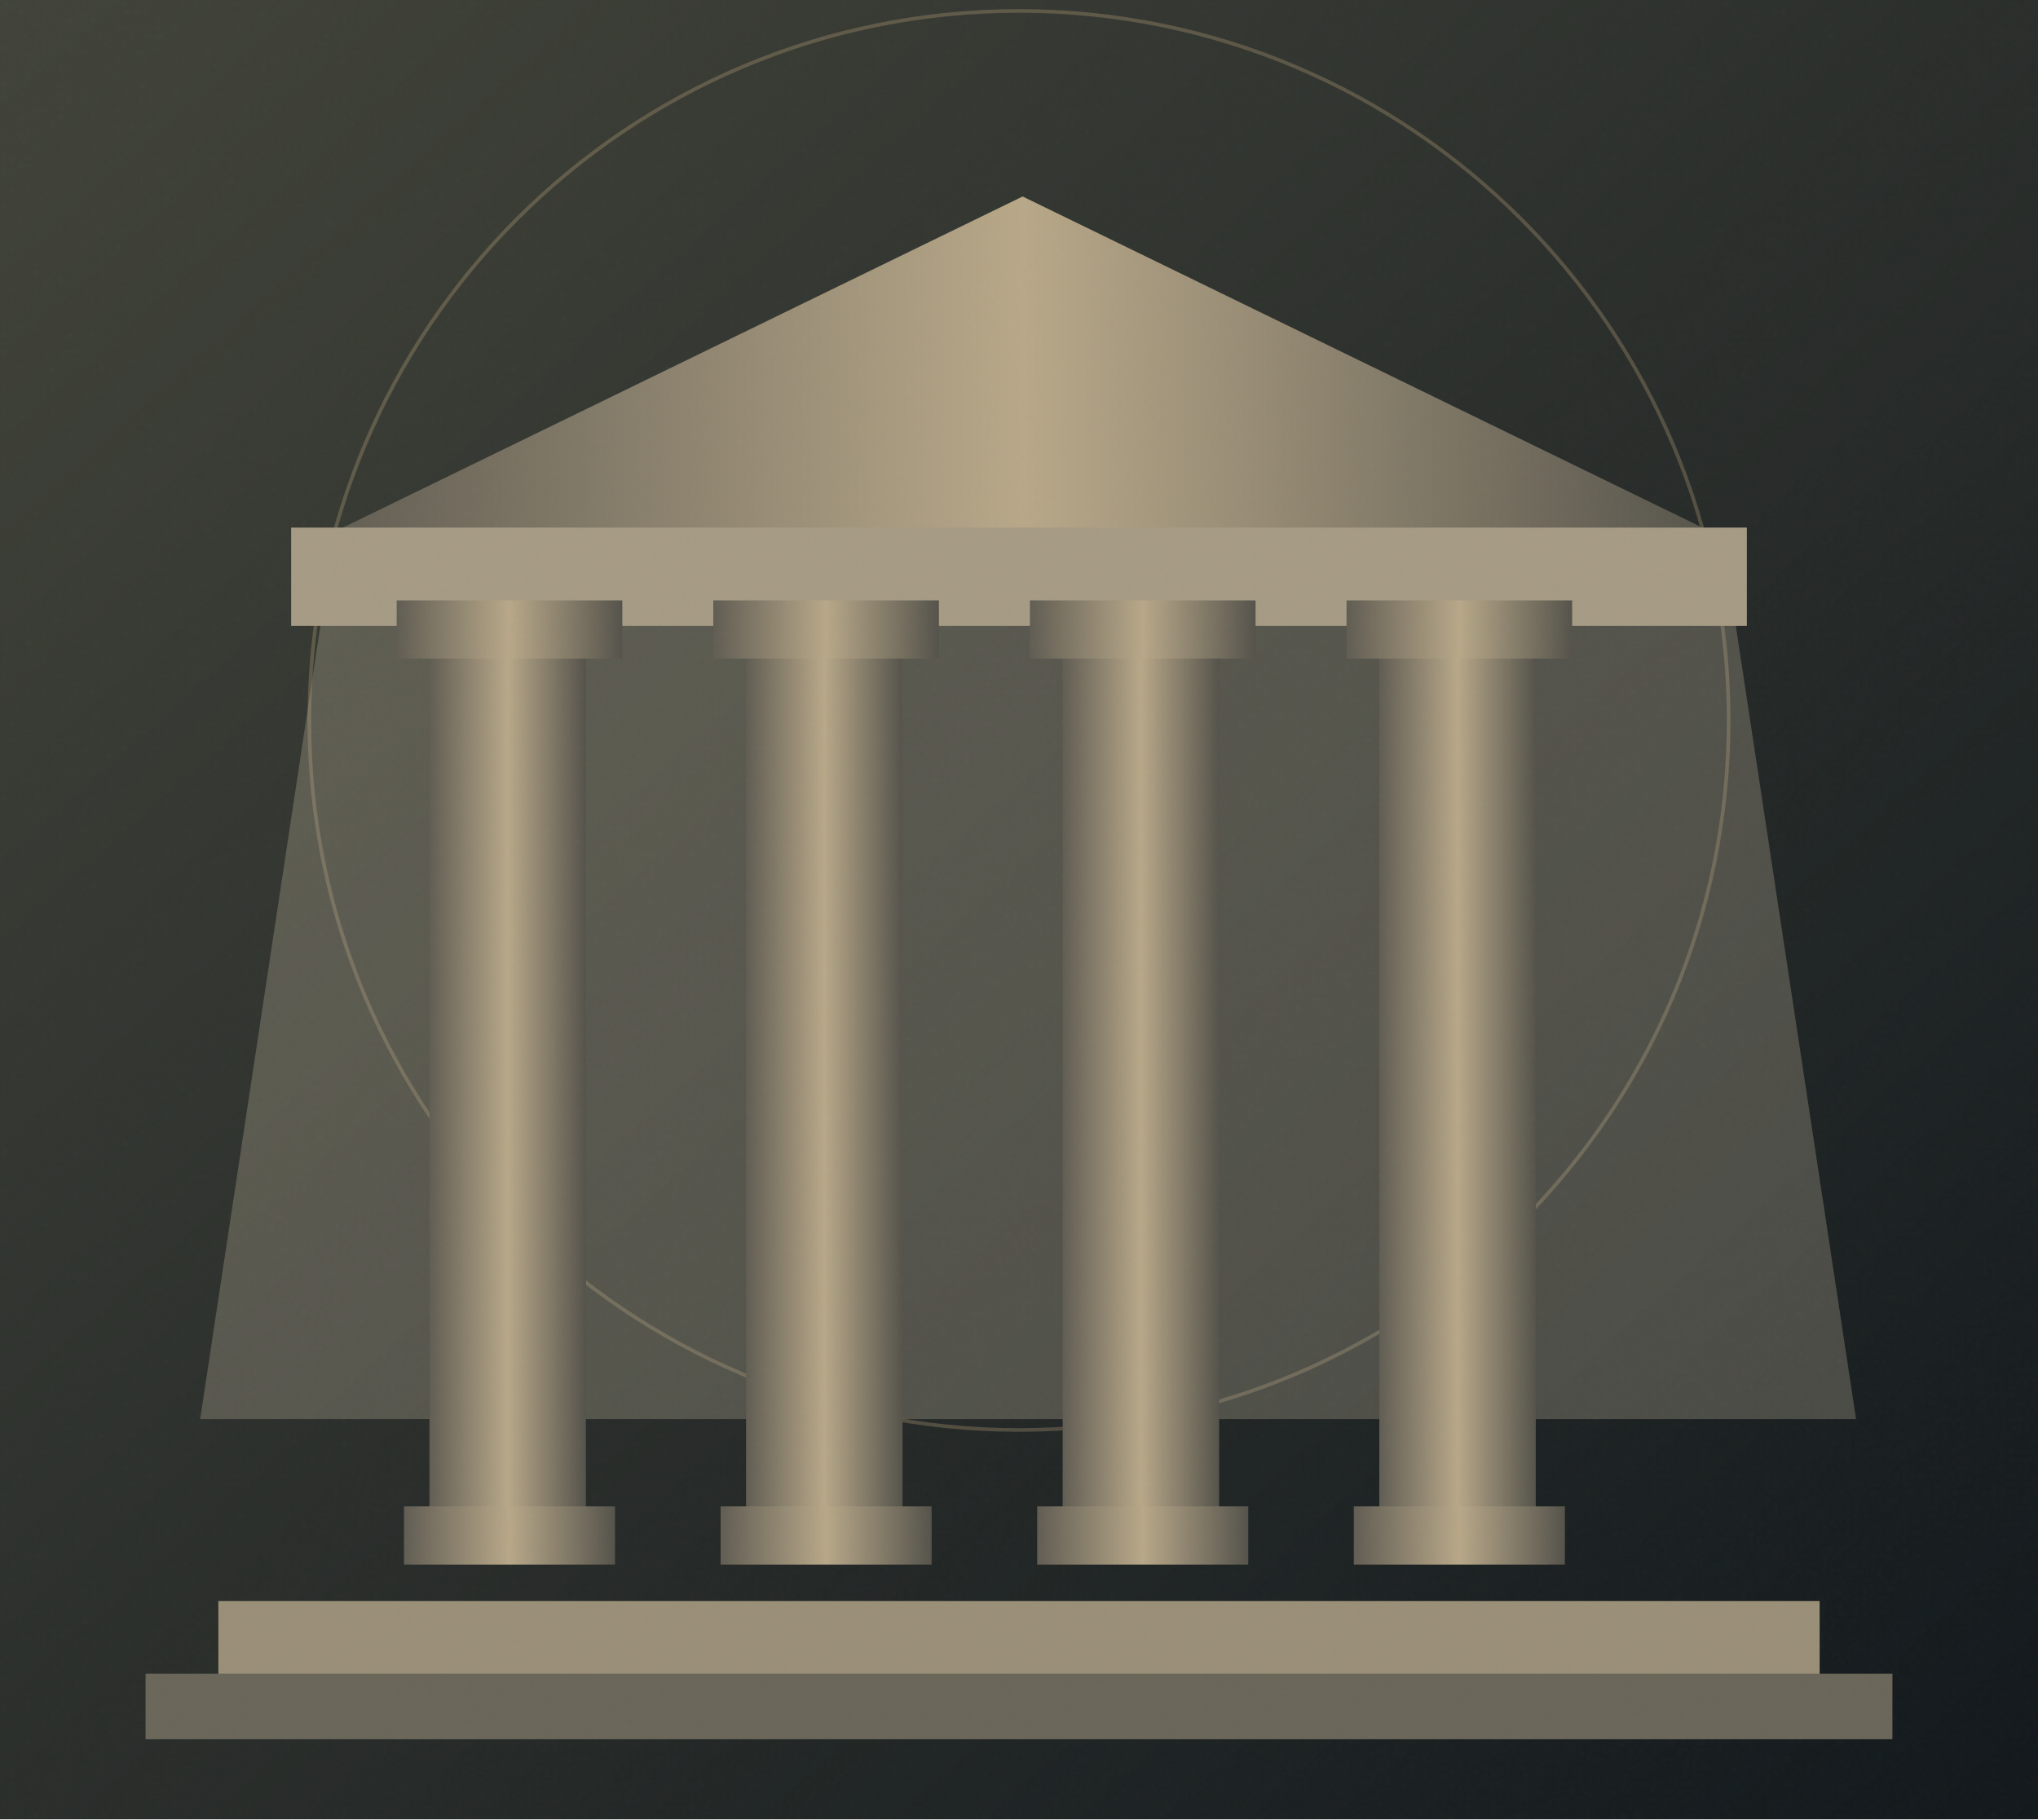
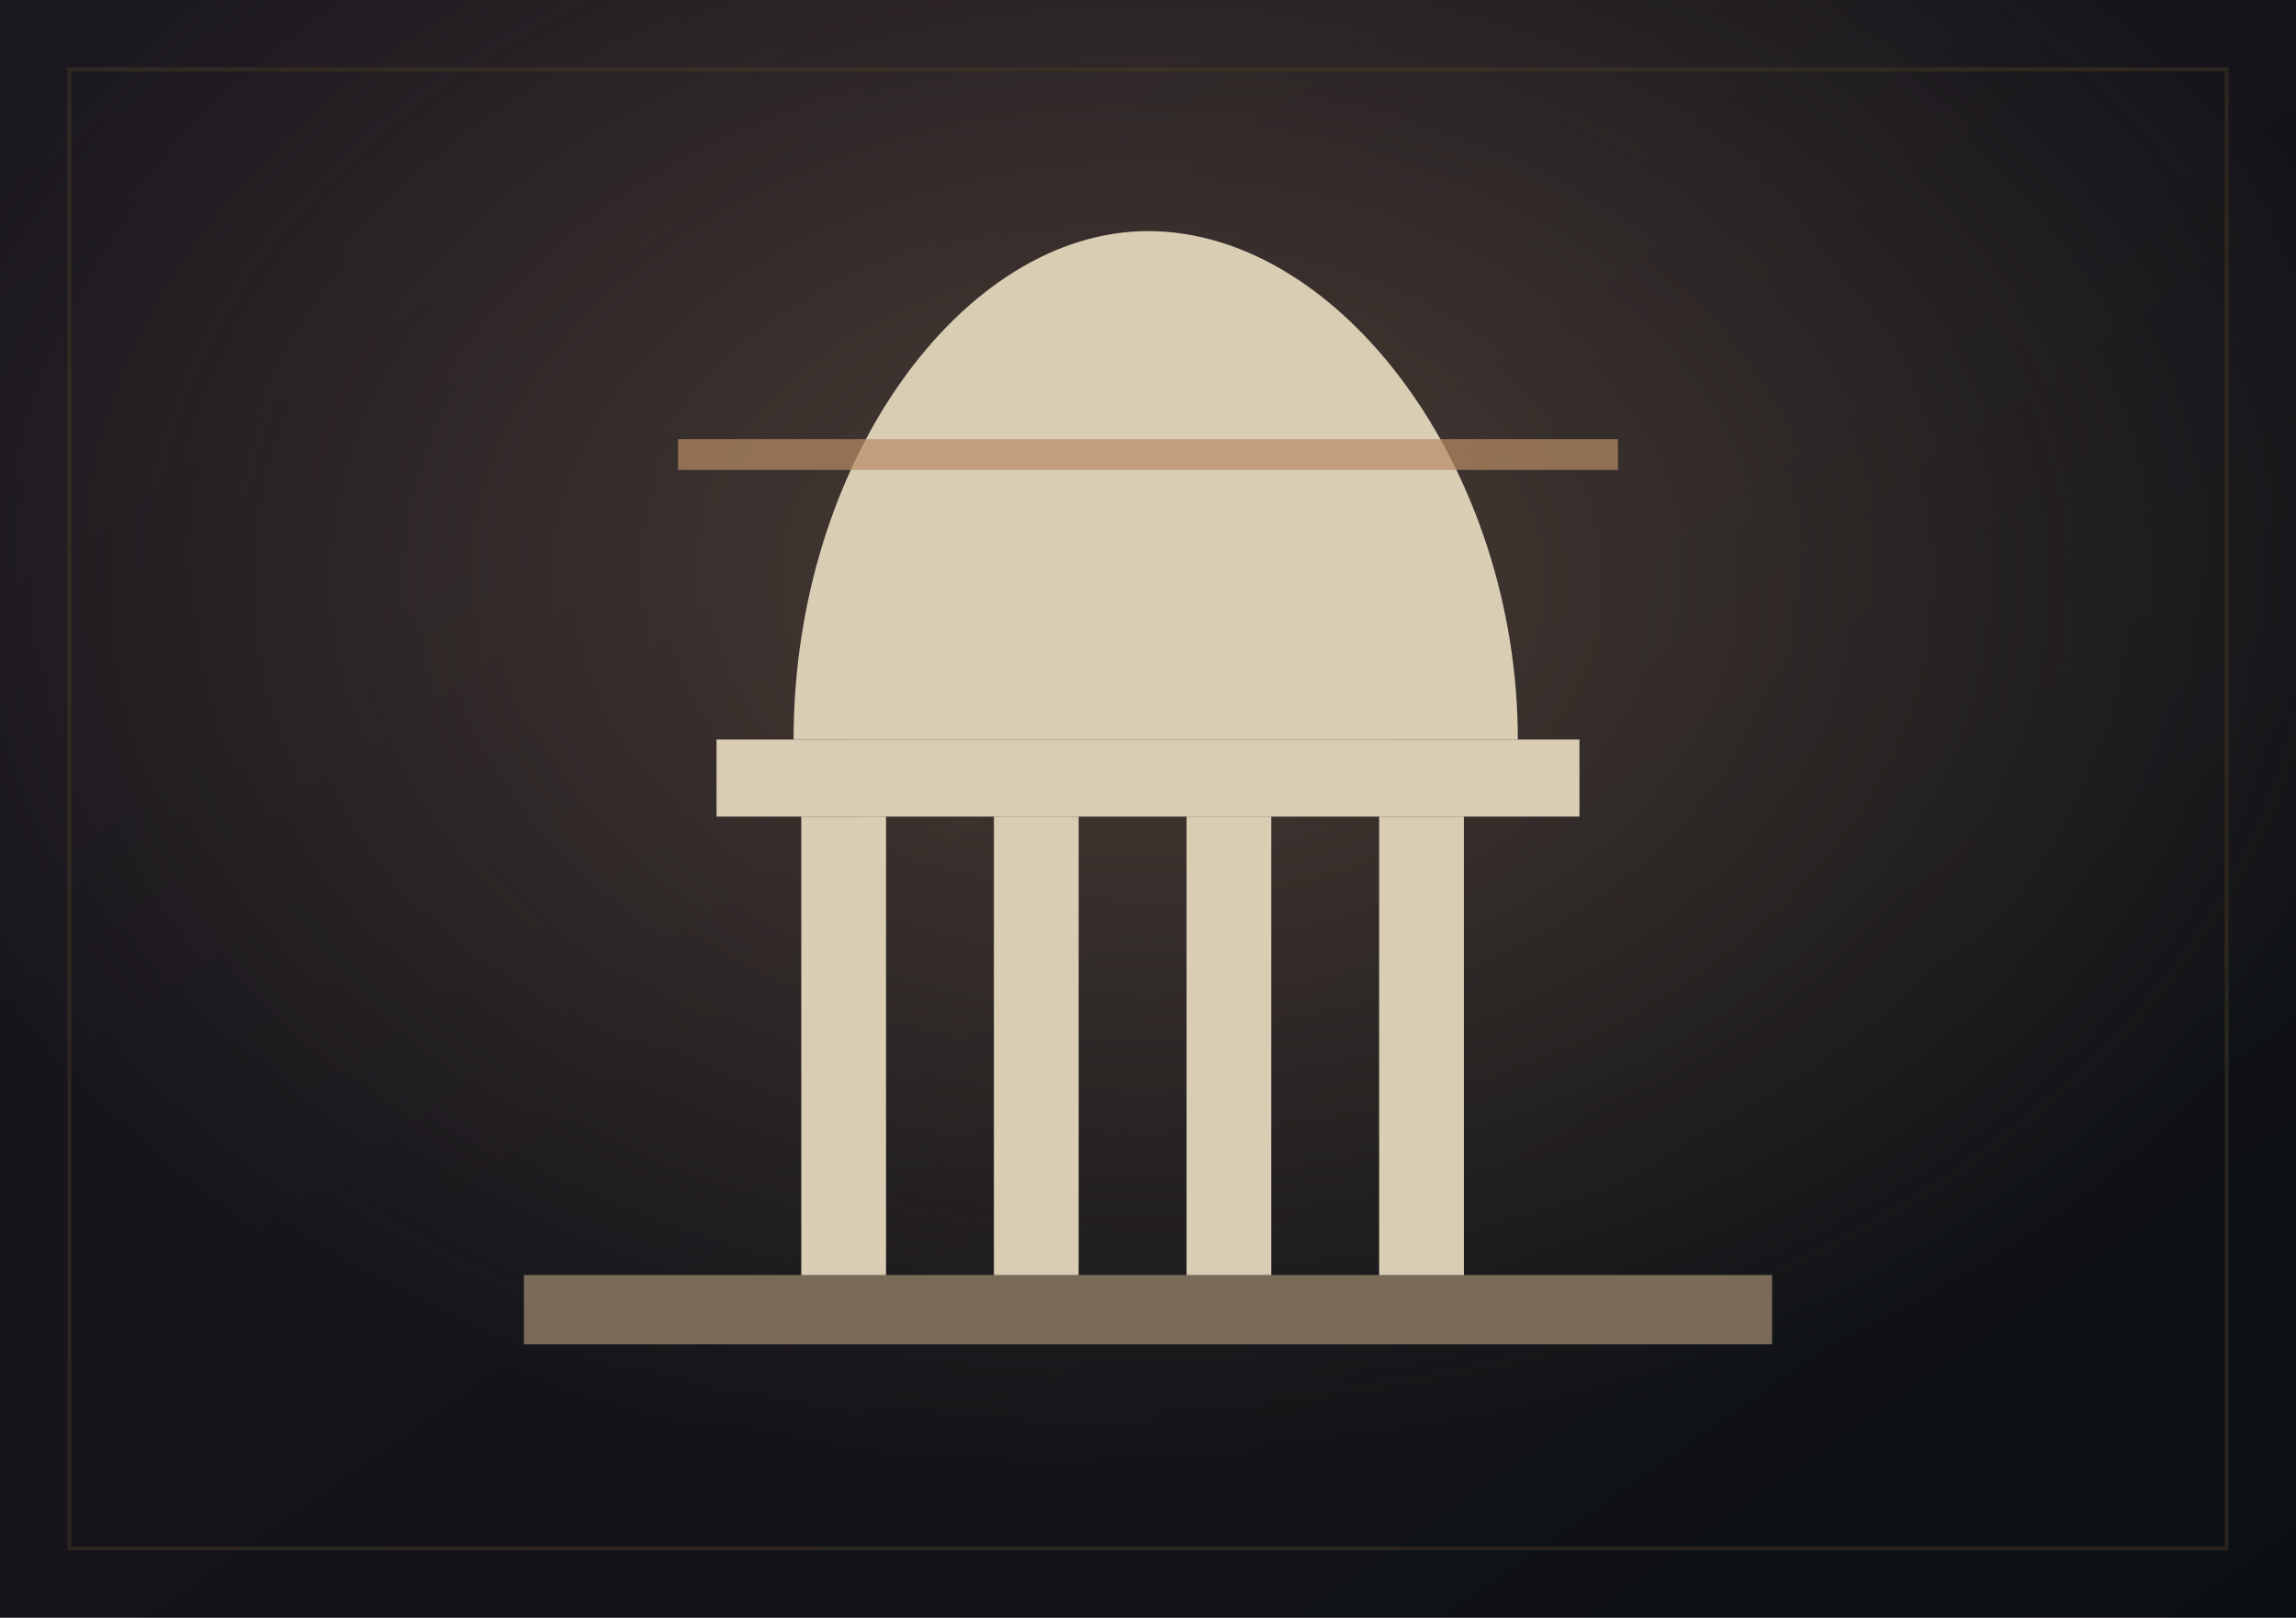
- <svg xmlns="http://www.w3.org/2000/svg" viewBox="0 0 560 500">
+ <svg xmlns="http://www.w3.org/2000/svg" viewBox="0 0 596 420" role="img">
  <defs>
-     <linearGradient id="g" x2="1" y2="1">
-       <stop stop-color="#42443a" />
-       <stop offset="1" stop-color="#12181c" />
+     <linearGradient id="bg" x1="0" y1="0" x2="1" y2="1">
+       <stop offset="0" stop-color="#1c1820" />
+       <stop offset="1" stop-color="#0c1014" />
    </linearGradient>
-     <linearGradient id="m" x2="1">
-       <stop stop-color="#615d53" />
-       <stop offset=".5" stop-color="#b8a889" />
-       <stop offset="1" stop-color="#55534b" />
-     </linearGradient>
-     <filter id="n">
-       <feTurbulence baseFrequency=".45" numOctaves="3" />
-       <feComponentTransfer>
-         <feFuncA type="linear" slope=".14" />
-       </feComponentTransfer>
-     </filter>
+     <radialGradient id="glow" cx="50%" cy="36%" r="56%">
+       <stop offset="0" stop-color="#d6a87a" stop-opacity="0.28" />
+       <stop offset="1" stop-color="#d6a87a" stop-opacity="0" />
+     </radialGradient>
  </defs>
-   <rect width="560" height="500" fill="url(#g)" />
-   <circle cx="280" cy="198" r="195" stroke="#dbbd8b" opacity=".25" fill="none" />
-   <path d="M55 390h455L475 159H90Z" fill="#c0b49d" opacity=".3" />
-   <path d="M86 149h390l-195-95Z" fill="url(#m)" />
-   <rect x="80" y="145" width="400" height="27" fill="#a69b85" />
-   <g fill="url(#m)">
-     <rect x="118" y="172" width="43" height="252" />
-     <rect x="109" y="165" width="62" height="16" />
-     <rect x="111" y="414" width="58" height="16" />
-     <rect x="205" y="172" width="43" height="252" />
-     <rect x="196" y="165" width="62" height="16" />
-     <rect x="198" y="414" width="58" height="16" />
-     <rect x="292" y="172" width="43" height="252" />
-     <rect x="283" y="165" width="62" height="16" />
-     <rect x="285" y="414" width="58" height="16" />
-     <rect x="379" y="172" width="43" height="252" />
-     <rect x="370" y="165" width="62" height="16" />
-     <rect x="372" y="414" width="58" height="16" />
-   </g>
-   <path d="M60 440h440v21H60Z" fill="#9a8f77" />
-   <path d="M40 460h480v18H40Z" fill="#6a6659" />
-   <rect width="560" height="500" filter="url(#n)" opacity=".2" />
+   <rect width="596" height="420" fill="url(#bg)" />
+   <rect width="596" height="420" fill="url(#glow)" />
+   <rect x="18" y="18" width="560" height="384" fill="none" stroke="#4a3b24" opacity="0.45" />
+   <path d="M206 192c0-72 44-132 92-132 50 0 96 62 96 132" fill="#d9ceb4" />
+   <rect x="186" y="192" width="224" height="20" fill="#d9ceb4" />
+   <rect x="208" y="212" width="22" height="128" fill="#d9ceb4" />
+   <rect x="258" y="212" width="22" height="128" fill="#d9ceb4" />
+   <rect x="308" y="212" width="22" height="128" fill="#d9ceb4" />
+   <rect x="358" y="212" width="22" height="128" fill="#d9ceb4" />
+   <path d="M136 340h324" stroke="#7a6a58" stroke-width="18" />
+   <path d="M176 118h244" stroke="#b68b64" stroke-width="8" opacity="0.7" />
</svg>
